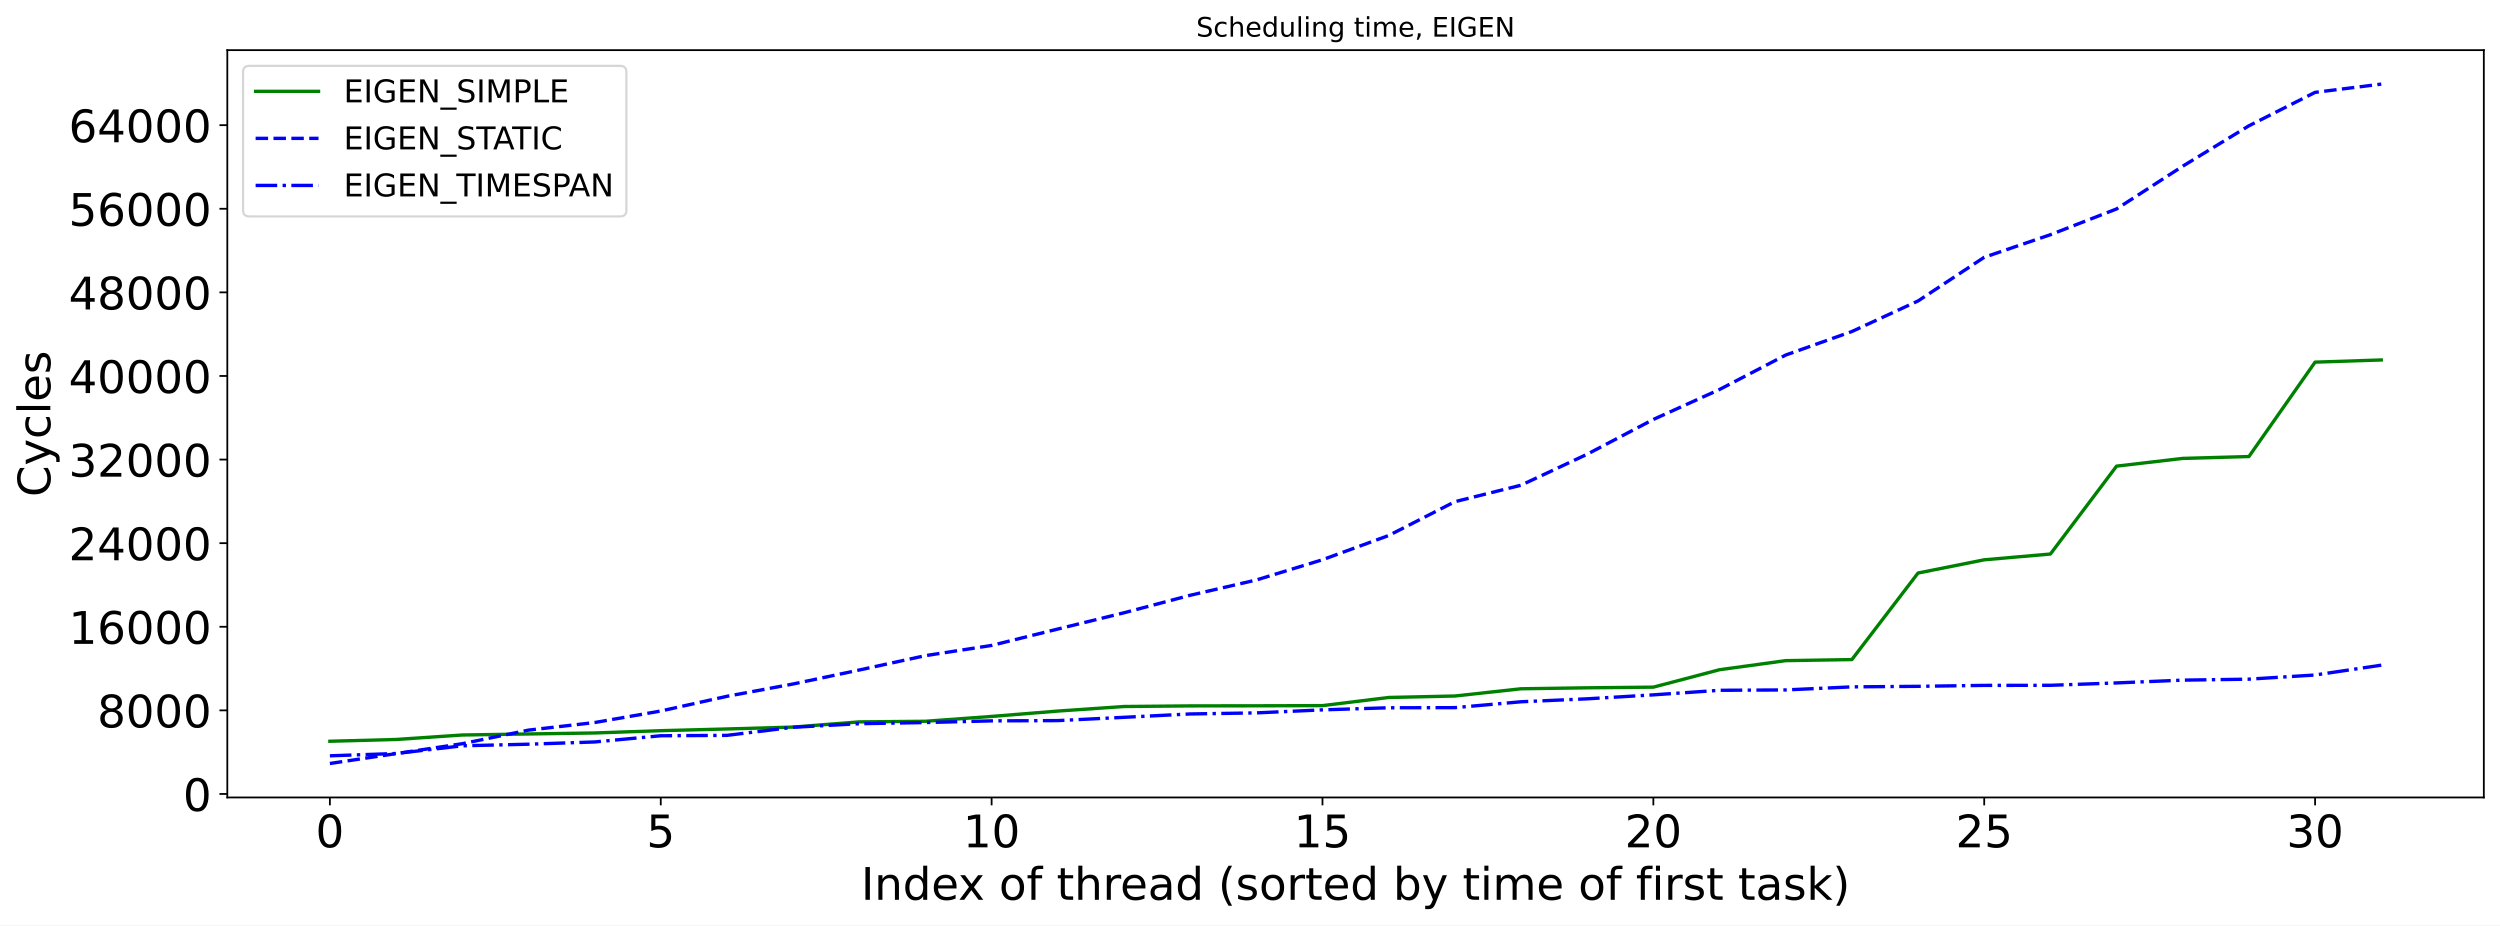
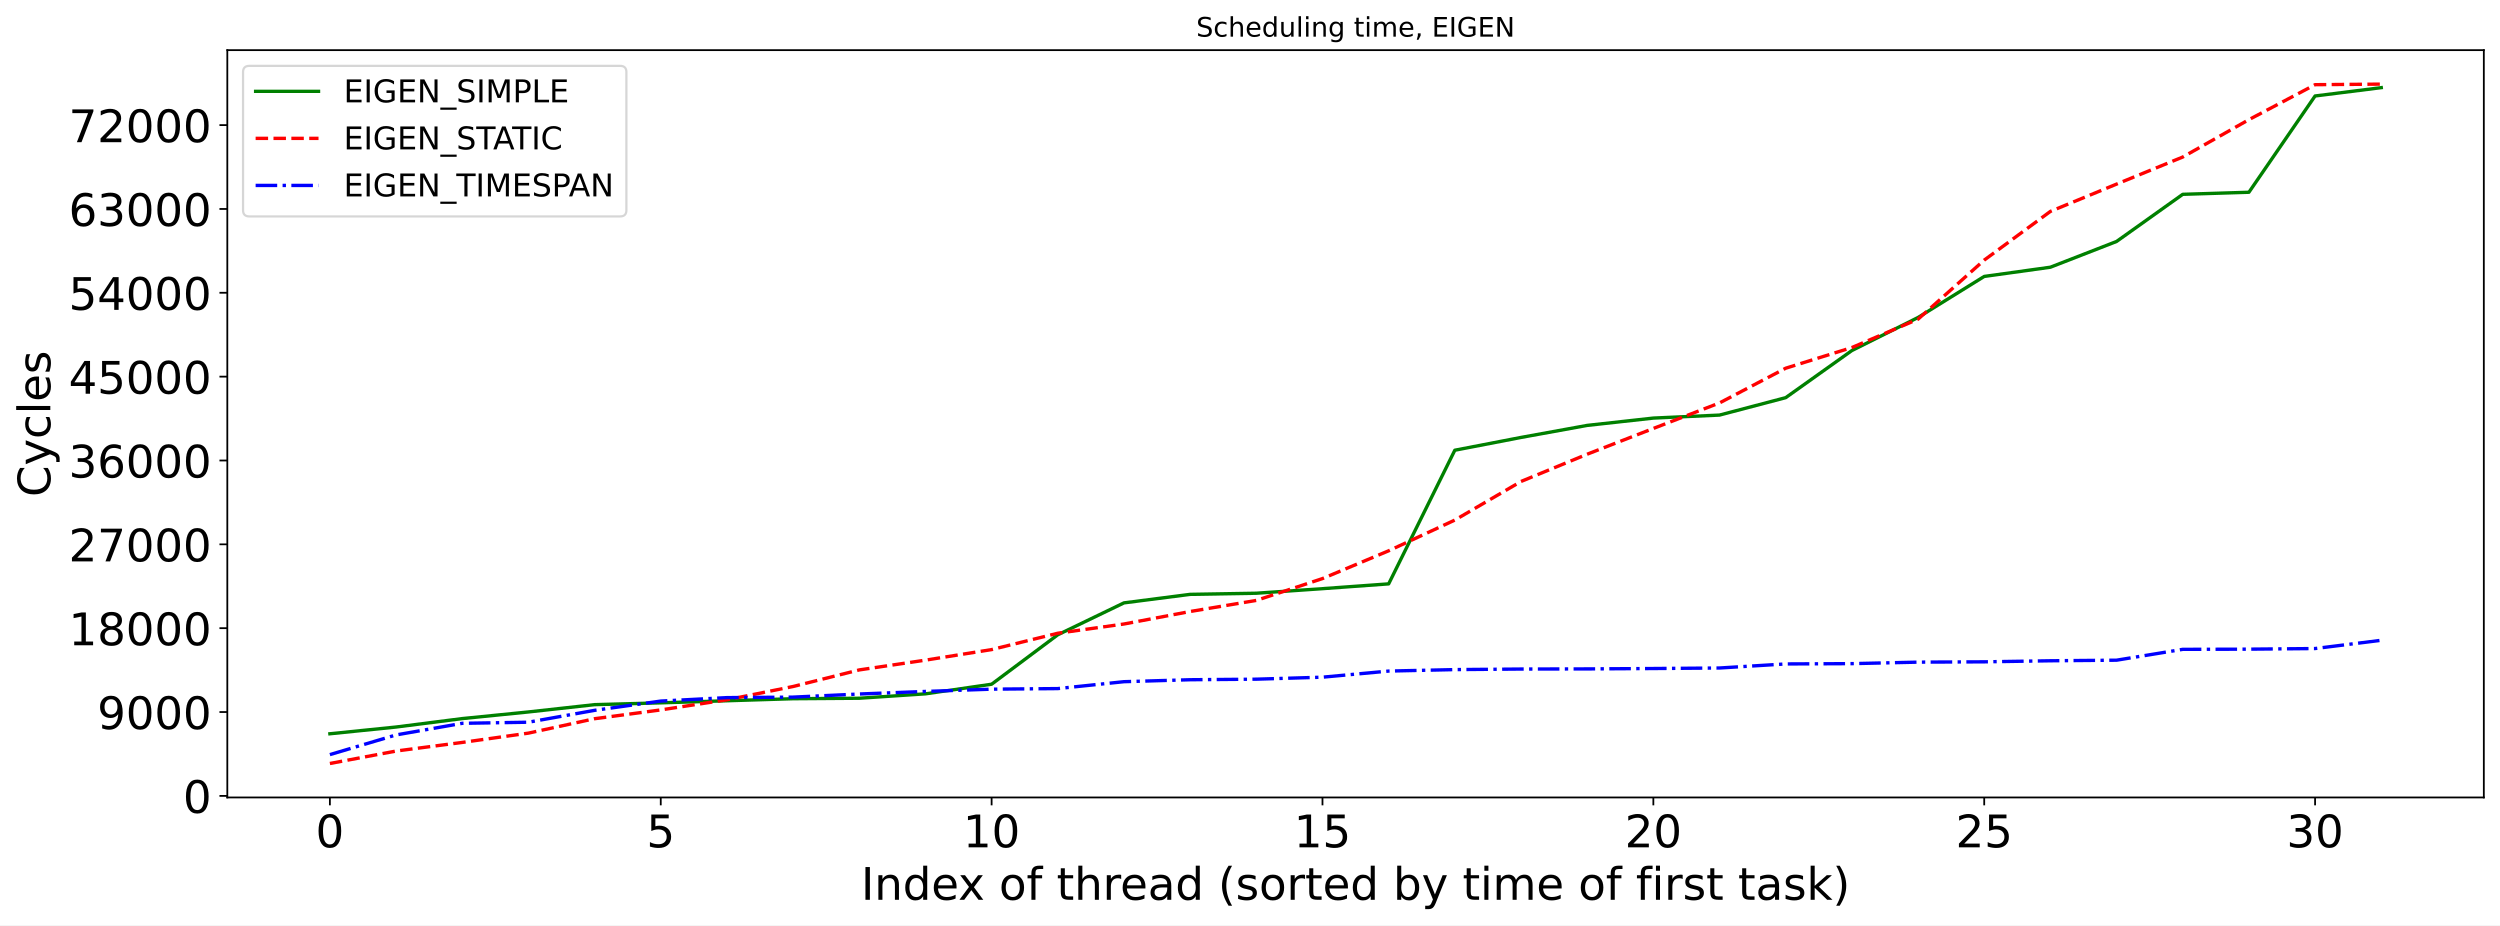
<svg xmlns="http://www.w3.org/2000/svg" xmlns:xlink="http://www.w3.org/1999/xlink" width="1112.781pt" height="411.871pt" viewBox="0 0 1112.781 411.871" version="1.1">
  <defs>
    <style type="text/css">*{stroke-linejoin: round; stroke-linecap: butt}</style>
  </defs>
  <g id="figure_1">
    <g id="patch_1">
      <path d="M 0 411.871  L 1112.781 411.871  L 1112.781 0  L 0 0  z " style="fill: #ffffff" />
    </g>
    <g id="axes_1">
      <g id="patch_2">
        <path d="M 101.181 354.958  L 1105.581 354.958  L 1105.581 22.318  L 101.181 22.318  z " style="fill: #ffffff" />
      </g>
      <g id="matplotlib.axis_1">
        <g id="xtick_1">
          <g id="line2d_1">
            <defs>
-               <path id="mc99766b3ad" d="M 0 0  L 0 3.5  " style="stroke: #000000; stroke-width: 0.8" />
+               <path id="m24f31f50c7" d="M 0 0  L 0 3.5  " style="stroke: #000000; stroke-width: 0.8" />
            </defs>
            <g>
-               <use xlink:href="#mc99766b3ad" x="146.836" y="354.958" style="stroke: #000000; stroke-width: 0.8" />
+               <use xlink:href="#m24f31f50c7" x="146.836" y="354.958" style="stroke: #000000; stroke-width: 0.8" />
            </g>
          </g>
          <g id="text_1">
            <g transform="translate(140.4733 377.155) scale(0.2 -0.2)">
              <defs>
                <path id="DejaVuSans-30" d="M 2034 4250  Q 1547 4250 1301 3770  Q 1056 3291 1056 2328  Q 1056 1369 1301 889  Q 1547 409 2034 409  Q 2525 409 2770 889  Q 3016 1369 3016 2328  Q 3016 3291 2770 3770  Q 2525 4250 2034 4250  z M 2034 4750  Q 2819 4750 3233 4129  Q 3647 3509 3647 2328  Q 3647 1150 3233 529  Q 2819 -91 2034 -91  Q 1250 -91 836 529  Q 422 1150 422 2328  Q 422 3509 836 4129  Q 1250 4750 2034 4750  z " transform="scale(0.015625)" />
              </defs>
              <use xlink:href="#DejaVuSans-30" />
            </g>
          </g>
        </g>
        <g id="xtick_2">
          <g id="line2d_2">
            <g>
-               <use xlink:href="#mc99766b3ad" x="294.109" y="354.958" style="stroke: #000000; stroke-width: 0.8" />
+               <use xlink:href="#m24f31f50c7" x="294.109" y="354.958" style="stroke: #000000; stroke-width: 0.8" />
            </g>
          </g>
          <g id="text_2">
            <g transform="translate(287.746 377.155) scale(0.2 -0.2)">
              <defs>
                <path id="DejaVuSans-35" d="M 691 4666  L 3169 4666  L 3169 4134  L 1269 4134  L 1269 2991  Q 1406 3038 1543 3061  Q 1681 3084 1819 3084  Q 2600 3084 3056 2656  Q 3513 2228 3513 1497  Q 3513 744 3044 326  Q 2575 -91 1722 -91  Q 1428 -91 1123 -41  Q 819 9 494 109  L 494 744  Q 775 591 1075 516  Q 1375 441 1709 441  Q 2250 441 2565 725  Q 2881 1009 2881 1497  Q 2881 1984 2565 2268  Q 2250 2553 1709 2553  Q 1456 2553 1204 2497  Q 953 2441 691 2322  L 691 4666  z " transform="scale(0.015625)" />
              </defs>
              <use xlink:href="#DejaVuSans-35" />
            </g>
          </g>
        </g>
        <g id="xtick_3">
          <g id="line2d_3">
            <g>
-               <use xlink:href="#mc99766b3ad" x="441.381" y="354.958" style="stroke: #000000; stroke-width: 0.8" />
+               <use xlink:href="#m24f31f50c7" x="441.381" y="354.958" style="stroke: #000000; stroke-width: 0.8" />
            </g>
          </g>
          <g id="text_3">
            <g transform="translate(428.6562 377.155) scale(0.2 -0.2)">
              <defs>
                <path id="DejaVuSans-31" d="M 794 531  L 1825 531  L 1825 4091  L 703 3866  L 703 4441  L 1819 4666  L 2450 4666  L 2450 531  L 3481 531  L 3481 0  L 794 0  L 794 531  z " transform="scale(0.015625)" />
              </defs>
              <use xlink:href="#DejaVuSans-31" />
              <use xlink:href="#DejaVuSans-30" x="63.623" />
            </g>
          </g>
        </g>
        <g id="xtick_4">
          <g id="line2d_4">
            <g>
-               <use xlink:href="#mc99766b3ad" x="588.654" y="354.958" style="stroke: #000000; stroke-width: 0.8" />
+               <use xlink:href="#m24f31f50c7" x="588.654" y="354.958" style="stroke: #000000; stroke-width: 0.8" />
            </g>
          </g>
          <g id="text_4">
            <g transform="translate(575.929 377.155) scale(0.2 -0.2)">
              <use xlink:href="#DejaVuSans-31" />
              <use xlink:href="#DejaVuSans-35" x="63.623" />
            </g>
          </g>
        </g>
        <g id="xtick_5">
          <g id="line2d_5">
            <g>
-               <use xlink:href="#mc99766b3ad" x="735.927" y="354.958" style="stroke: #000000; stroke-width: 0.8" />
+               <use xlink:href="#m24f31f50c7" x="735.927" y="354.958" style="stroke: #000000; stroke-width: 0.8" />
            </g>
          </g>
          <g id="text_5">
            <g transform="translate(723.2017 377.155) scale(0.2 -0.2)">
              <defs>
                <path id="DejaVuSans-32" d="M 1228 531  L 3431 531  L 3431 0  L 469 0  L 469 531  Q 828 903 1448 1529  Q 2069 2156 2228 2338  Q 2531 2678 2651 2914  Q 2772 3150 2772 3378  Q 2772 3750 2511 3984  Q 2250 4219 1831 4219  Q 1534 4219 1204 4116  Q 875 4013 500 3803  L 500 4441  Q 881 4594 1212 4672  Q 1544 4750 1819 4750  Q 2544 4750 2975 4387  Q 3406 4025 3406 3419  Q 3406 3131 3298 2873  Q 3191 2616 2906 2266  Q 2828 2175 2409 1742  Q 1991 1309 1228 531  z " transform="scale(0.015625)" />
              </defs>
              <use xlink:href="#DejaVuSans-32" />
              <use xlink:href="#DejaVuSans-30" x="63.623" />
            </g>
          </g>
        </g>
        <g id="xtick_6">
          <g id="line2d_6">
            <g>
-               <use xlink:href="#mc99766b3ad" x="883.199" y="354.958" style="stroke: #000000; stroke-width: 0.8" />
+               <use xlink:href="#m24f31f50c7" x="883.199" y="354.958" style="stroke: #000000; stroke-width: 0.8" />
            </g>
          </g>
          <g id="text_6">
            <g transform="translate(870.4744 377.155) scale(0.2 -0.2)">
              <use xlink:href="#DejaVuSans-32" />
              <use xlink:href="#DejaVuSans-35" x="63.623" />
            </g>
          </g>
        </g>
        <g id="xtick_7">
          <g id="line2d_7">
            <g>
-               <use xlink:href="#mc99766b3ad" x="1030.472" y="354.958" style="stroke: #000000; stroke-width: 0.8" />
+               <use xlink:href="#m24f31f50c7" x="1030.472" y="354.958" style="stroke: #000000; stroke-width: 0.8" />
            </g>
          </g>
          <g id="text_7">
            <g transform="translate(1017.747 377.155) scale(0.2 -0.2)">
              <defs>
                <path id="DejaVuSans-33" d="M 2597 2516  Q 3050 2419 3304 2112  Q 3559 1806 3559 1356  Q 3559 666 3084 287  Q 2609 -91 1734 -91  Q 1441 -91 1130 -33  Q 819 25 488 141  L 488 750  Q 750 597 1062 519  Q 1375 441 1716 441  Q 2309 441 2620 675  Q 2931 909 2931 1356  Q 2931 1769 2642 2001  Q 2353 2234 1838 2234  L 1294 2234  L 1294 2753  L 1863 2753  Q 2328 2753 2575 2939  Q 2822 3125 2822 3475  Q 2822 3834 2567 4026  Q 2313 4219 1838 4219  Q 1578 4219 1281 4162  Q 984 4106 628 3988  L 628 4550  Q 988 4650 1302 4700  Q 1616 4750 1894 4750  Q 2613 4750 3031 4423  Q 3450 4097 3450 3541  Q 3450 3153 3228 2886  Q 3006 2619 2597 2516  z " transform="scale(0.015625)" />
              </defs>
              <use xlink:href="#DejaVuSans-33" />
              <use xlink:href="#DejaVuSans-30" x="63.623" />
            </g>
          </g>
        </g>
        <g id="text_8">
          <g transform="translate(383.2609 400.5113) scale(0.2 -0.2)">
            <defs>
              <path id="DejaVuSans-49" d="M 628 4666  L 1259 4666  L 1259 0  L 628 0  L 628 4666  z " transform="scale(0.015625)" />
              <path id="DejaVuSans-6e" d="M 3513 2113  L 3513 0  L 2938 0  L 2938 2094  Q 2938 2591 2744 2837  Q 2550 3084 2163 3084  Q 1697 3084 1428 2787  Q 1159 2491 1159 1978  L 1159 0  L 581 0  L 581 3500  L 1159 3500  L 1159 2956  Q 1366 3272 1645 3428  Q 1925 3584 2291 3584  Q 2894 3584 3203 3211  Q 3513 2838 3513 2113  z " transform="scale(0.015625)" />
              <path id="DejaVuSans-64" d="M 2906 2969  L 2906 4863  L 3481 4863  L 3481 0  L 2906 0  L 2906 525  Q 2725 213 2448 61  Q 2172 -91 1784 -91  Q 1150 -91 751 415  Q 353 922 353 1747  Q 353 2572 751 3078  Q 1150 3584 1784 3584  Q 2172 3584 2448 3432  Q 2725 3281 2906 2969  z M 947 1747  Q 947 1113 1208 752  Q 1469 391 1925 391  Q 2381 391 2643 752  Q 2906 1113 2906 1747  Q 2906 2381 2643 2742  Q 2381 3103 1925 3103  Q 1469 3103 1208 2742  Q 947 2381 947 1747  z " transform="scale(0.015625)" />
              <path id="DejaVuSans-65" d="M 3597 1894  L 3597 1613  L 953 1613  Q 991 1019 1311 708  Q 1631 397 2203 397  Q 2534 397 2845 478  Q 3156 559 3463 722  L 3463 178  Q 3153 47 2828 -22  Q 2503 -91 2169 -91  Q 1331 -91 842 396  Q 353 884 353 1716  Q 353 2575 817 3079  Q 1281 3584 2069 3584  Q 2775 3584 3186 3129  Q 3597 2675 3597 1894  z M 3022 2063  Q 3016 2534 2758 2815  Q 2500 3097 2075 3097  Q 1594 3097 1305 2825  Q 1016 2553 972 2059  L 3022 2063  z " transform="scale(0.015625)" />
              <path id="DejaVuSans-78" d="M 3513 3500  L 2247 1797  L 3578 0  L 2900 0  L 1881 1375  L 863 0  L 184 0  L 1544 1831  L 300 3500  L 978 3500  L 1906 2253  L 2834 3500  L 3513 3500  z " transform="scale(0.015625)" />
              <path id="DejaVuSans-20" transform="scale(0.015625)" />
              <path id="DejaVuSans-6f" d="M 1959 3097  Q 1497 3097 1228 2736  Q 959 2375 959 1747  Q 959 1119 1226 758  Q 1494 397 1959 397  Q 2419 397 2687 759  Q 2956 1122 2956 1747  Q 2956 2369 2687 2733  Q 2419 3097 1959 3097  z M 1959 3584  Q 2709 3584 3137 3096  Q 3566 2609 3566 1747  Q 3566 888 3137 398  Q 2709 -91 1959 -91  Q 1206 -91 779 398  Q 353 888 353 1747  Q 353 2609 779 3096  Q 1206 3584 1959 3584  z " transform="scale(0.015625)" />
              <path id="DejaVuSans-66" d="M 2375 4863  L 2375 4384  L 1825 4384  Q 1516 4384 1395 4259  Q 1275 4134 1275 3809  L 1275 3500  L 2222 3500  L 2222 3053  L 1275 3053  L 1275 0  L 697 0  L 697 3053  L 147 3053  L 147 3500  L 697 3500  L 697 3744  Q 697 4328 969 4595  Q 1241 4863 1831 4863  L 2375 4863  z " transform="scale(0.015625)" />
              <path id="DejaVuSans-74" d="M 1172 4494  L 1172 3500  L 2356 3500  L 2356 3053  L 1172 3053  L 1172 1153  Q 1172 725 1289 603  Q 1406 481 1766 481  L 2356 481  L 2356 0  L 1766 0  Q 1100 0 847 248  Q 594 497 594 1153  L 594 3053  L 172 3053  L 172 3500  L 594 3500  L 594 4494  L 1172 4494  z " transform="scale(0.015625)" />
              <path id="DejaVuSans-68" d="M 3513 2113  L 3513 0  L 2938 0  L 2938 2094  Q 2938 2591 2744 2837  Q 2550 3084 2163 3084  Q 1697 3084 1428 2787  Q 1159 2491 1159 1978  L 1159 0  L 581 0  L 581 4863  L 1159 4863  L 1159 2956  Q 1366 3272 1645 3428  Q 1925 3584 2291 3584  Q 2894 3584 3203 3211  Q 3513 2838 3513 2113  z " transform="scale(0.015625)" />
              <path id="DejaVuSans-72" d="M 2631 2963  Q 2534 3019 2420 3045  Q 2306 3072 2169 3072  Q 1681 3072 1420 2755  Q 1159 2438 1159 1844  L 1159 0  L 581 0  L 581 3500  L 1159 3500  L 1159 2956  Q 1341 3275 1631 3429  Q 1922 3584 2338 3584  Q 2397 3584 2469 3576  Q 2541 3569 2628 3553  L 2631 2963  z " transform="scale(0.015625)" />
              <path id="DejaVuSans-61" d="M 2194 1759  Q 1497 1759 1228 1600  Q 959 1441 959 1056  Q 959 750 1161 570  Q 1363 391 1709 391  Q 2188 391 2477 730  Q 2766 1069 2766 1631  L 2766 1759  L 2194 1759  z M 3341 1997  L 3341 0  L 2766 0  L 2766 531  Q 2569 213 2275 61  Q 1981 -91 1556 -91  Q 1019 -91 701 211  Q 384 513 384 1019  Q 384 1609 779 1909  Q 1175 2209 1959 2209  L 2766 2209  L 2766 2266  Q 2766 2663 2505 2880  Q 2244 3097 1772 3097  Q 1472 3097 1187 3025  Q 903 2953 641 2809  L 641 3341  Q 956 3463 1253 3523  Q 1550 3584 1831 3584  Q 2591 3584 2966 3190  Q 3341 2797 3341 1997  z " transform="scale(0.015625)" />
              <path id="DejaVuSans-28" d="M 1984 4856  Q 1566 4138 1362 3434  Q 1159 2731 1159 2009  Q 1159 1288 1364 580  Q 1569 -128 1984 -844  L 1484 -844  Q 1016 -109 783 600  Q 550 1309 550 2009  Q 550 2706 781 3412  Q 1013 4119 1484 4856  L 1984 4856  z " transform="scale(0.015625)" />
              <path id="DejaVuSans-73" d="M 2834 3397  L 2834 2853  Q 2591 2978 2328 3040  Q 2066 3103 1784 3103  Q 1356 3103 1142 2972  Q 928 2841 928 2578  Q 928 2378 1081 2264  Q 1234 2150 1697 2047  L 1894 2003  Q 2506 1872 2764 1633  Q 3022 1394 3022 966  Q 3022 478 2636 193  Q 2250 -91 1575 -91  Q 1294 -91 989 -36  Q 684 19 347 128  L 347 722  Q 666 556 975 473  Q 1284 391 1588 391  Q 1994 391 2212 530  Q 2431 669 2431 922  Q 2431 1156 2273 1281  Q 2116 1406 1581 1522  L 1381 1569  Q 847 1681 609 1914  Q 372 2147 372 2553  Q 372 3047 722 3315  Q 1072 3584 1716 3584  Q 2034 3584 2315 3537  Q 2597 3491 2834 3397  z " transform="scale(0.015625)" />
              <path id="DejaVuSans-62" d="M 3116 1747  Q 3116 2381 2855 2742  Q 2594 3103 2138 3103  Q 1681 3103 1420 2742  Q 1159 2381 1159 1747  Q 1159 1113 1420 752  Q 1681 391 2138 391  Q 2594 391 2855 752  Q 3116 1113 3116 1747  z M 1159 2969  Q 1341 3281 1617 3432  Q 1894 3584 2278 3584  Q 2916 3584 3314 3078  Q 3713 2572 3713 1747  Q 3713 922 3314 415  Q 2916 -91 2278 -91  Q 1894 -91 1617 61  Q 1341 213 1159 525  L 1159 0  L 581 0  L 581 4863  L 1159 4863  L 1159 2969  z " transform="scale(0.015625)" />
              <path id="DejaVuSans-79" d="M 2059 -325  Q 1816 -950 1584 -1140  Q 1353 -1331 966 -1331  L 506 -1331  L 506 -850  L 844 -850  Q 1081 -850 1212 -737  Q 1344 -625 1503 -206  L 1606 56  L 191 3500  L 800 3500  L 1894 763  L 2988 3500  L 3597 3500  L 2059 -325  z " transform="scale(0.015625)" />
              <path id="DejaVuSans-69" d="M 603 3500  L 1178 3500  L 1178 0  L 603 0  L 603 3500  z M 603 4863  L 1178 4863  L 1178 4134  L 603 4134  L 603 4863  z " transform="scale(0.015625)" />
              <path id="DejaVuSans-6d" d="M 3328 2828  Q 3544 3216 3844 3400  Q 4144 3584 4550 3584  Q 5097 3584 5394 3201  Q 5691 2819 5691 2113  L 5691 0  L 5113 0  L 5113 2094  Q 5113 2597 4934 2840  Q 4756 3084 4391 3084  Q 3944 3084 3684 2787  Q 3425 2491 3425 1978  L 3425 0  L 2847 0  L 2847 2094  Q 2847 2600 2669 2842  Q 2491 3084 2119 3084  Q 1678 3084 1418 2786  Q 1159 2488 1159 1978  L 1159 0  L 581 0  L 581 3500  L 1159 3500  L 1159 2956  Q 1356 3278 1631 3431  Q 1906 3584 2284 3584  Q 2666 3584 2933 3390  Q 3200 3197 3328 2828  z " transform="scale(0.015625)" />
              <path id="DejaVuSans-6b" d="M 581 4863  L 1159 4863  L 1159 1991  L 2875 3500  L 3609 3500  L 1753 1863  L 3688 0  L 2938 0  L 1159 1709  L 1159 0  L 581 0  L 581 4863  z " transform="scale(0.015625)" />
              <path id="DejaVuSans-29" d="M 513 4856  L 1013 4856  Q 1481 4119 1714 3412  Q 1947 2706 1947 2009  Q 1947 1309 1714 600  Q 1481 -109 1013 -844  L 513 -844  Q 928 -128 1133 580  Q 1338 1288 1338 2009  Q 1338 2731 1133 3434  Q 928 4138 513 4856  z " transform="scale(0.015625)" />
            </defs>
            <use xlink:href="#DejaVuSans-49" />
            <use xlink:href="#DejaVuSans-6e" x="29.492" />
            <use xlink:href="#DejaVuSans-64" x="92.871" />
            <use xlink:href="#DejaVuSans-65" x="156.348" />
            <use xlink:href="#DejaVuSans-78" x="216.121" />
            <use xlink:href="#DejaVuSans-20" x="275.301" />
            <use xlink:href="#DejaVuSans-6f" x="307.088" />
            <use xlink:href="#DejaVuSans-66" x="368.27" />
            <use xlink:href="#DejaVuSans-20" x="403.475" />
            <use xlink:href="#DejaVuSans-74" x="435.262" />
            <use xlink:href="#DejaVuSans-68" x="474.471" />
            <use xlink:href="#DejaVuSans-72" x="537.85" />
            <use xlink:href="#DejaVuSans-65" x="576.713" />
            <use xlink:href="#DejaVuSans-61" x="638.236" />
            <use xlink:href="#DejaVuSans-64" x="699.516" />
            <use xlink:href="#DejaVuSans-20" x="762.992" />
            <use xlink:href="#DejaVuSans-28" x="794.779" />
            <use xlink:href="#DejaVuSans-73" x="833.793" />
            <use xlink:href="#DejaVuSans-6f" x="885.893" />
            <use xlink:href="#DejaVuSans-72" x="947.074" />
            <use xlink:href="#DejaVuSans-74" x="988.188" />
            <use xlink:href="#DejaVuSans-65" x="1027.396" />
            <use xlink:href="#DejaVuSans-64" x="1088.92" />
            <use xlink:href="#DejaVuSans-20" x="1152.396" />
            <use xlink:href="#DejaVuSans-62" x="1184.184" />
            <use xlink:href="#DejaVuSans-79" x="1247.66" />
            <use xlink:href="#DejaVuSans-20" x="1306.84" />
            <use xlink:href="#DejaVuSans-74" x="1338.627" />
            <use xlink:href="#DejaVuSans-69" x="1377.836" />
            <use xlink:href="#DejaVuSans-6d" x="1405.619" />
            <use xlink:href="#DejaVuSans-65" x="1503.031" />
            <use xlink:href="#DejaVuSans-20" x="1564.555" />
            <use xlink:href="#DejaVuSans-6f" x="1596.342" />
            <use xlink:href="#DejaVuSans-66" x="1657.523" />
            <use xlink:href="#DejaVuSans-20" x="1692.729" />
            <use xlink:href="#DejaVuSans-66" x="1724.516" />
            <use xlink:href="#DejaVuSans-69" x="1759.721" />
            <use xlink:href="#DejaVuSans-72" x="1787.504" />
            <use xlink:href="#DejaVuSans-73" x="1828.617" />
            <use xlink:href="#DejaVuSans-74" x="1880.717" />
            <use xlink:href="#DejaVuSans-20" x="1919.926" />
            <use xlink:href="#DejaVuSans-74" x="1951.713" />
            <use xlink:href="#DejaVuSans-61" x="1990.922" />
            <use xlink:href="#DejaVuSans-73" x="2052.201" />
            <use xlink:href="#DejaVuSans-6b" x="2104.301" />
            <use xlink:href="#DejaVuSans-29" x="2162.211" />
          </g>
        </g>
      </g>
      <g id="matplotlib.axis_2">
        <g id="ytick_1">
          <g id="line2d_8">
            <defs>
-               <path id="m997db4184d" d="M 0 0  L -3.5 0  " style="stroke: #000000; stroke-width: 0.8" />
+               <path id="mb4db6f79da" d="M 0 0  L -3.5 0  " style="stroke: #000000; stroke-width: 0.8" />
            </defs>
            <g>
-               <use xlink:href="#m997db4184d" x="101.181" y="353.401" style="stroke: #000000; stroke-width: 0.8" />
+               <use xlink:href="#mb4db6f79da" x="101.181" y="354.252" style="stroke: #000000; stroke-width: 0.8" />
            </g>
          </g>
          <g id="text_9">
-             <g transform="translate(81.45625 360.9998) scale(0.2 -0.2)">
+             <g transform="translate(81.45625 361.8508) scale(0.2 -0.2)">
              <use xlink:href="#DejaVuSans-30" />
            </g>
          </g>
        </g>
        <g id="ytick_2">
          <g id="line2d_9">
            <g>
-               <use xlink:href="#m997db4184d" x="101.181" y="316.191" style="stroke: #000000; stroke-width: 0.8" />
+               <use xlink:href="#mb4db6f79da" x="101.181" y="316.931" style="stroke: #000000; stroke-width: 0.8" />
            </g>
          </g>
          <g id="text_10">
-             <g transform="translate(43.28125 323.7893) scale(0.2 -0.2)">
-               <defs>
-                 <path id="DejaVuSans-38" d="M 2034 2216  Q 1584 2216 1326 1975  Q 1069 1734 1069 1313  Q 1069 891 1326 650  Q 1584 409 2034 409  Q 2484 409 2743 651  Q 3003 894 3003 1313  Q 3003 1734 2745 1975  Q 2488 2216 2034 2216  z M 1403 2484  Q 997 2584 770 2862  Q 544 3141 544 3541  Q 544 4100 942 4425  Q 1341 4750 2034 4750  Q 2731 4750 3128 4425  Q 3525 4100 3525 3541  Q 3525 3141 3298 2862  Q 3072 2584 2669 2484  Q 3125 2378 3379 2068  Q 3634 1759 3634 1313  Q 3634 634 3220 271  Q 2806 -91 2034 -91  Q 1263 -91 848 271  Q 434 634 434 1313  Q 434 1759 690 2068  Q 947 2378 1403 2484  z M 1172 3481  Q 1172 3119 1398 2916  Q 1625 2713 2034 2713  Q 2441 2713 2670 2916  Q 2900 3119 2900 3481  Q 2900 3844 2670 4047  Q 2441 4250 2034 4250  Q 1625 4250 1398 4047  Q 1172 3844 1172 3481  z " transform="scale(0.015625)" />
-               </defs>
-               <use xlink:href="#DejaVuSans-38" />
+             <g transform="translate(43.28125 324.5297) scale(0.2 -0.2)">
+               <defs>
+                 <path id="DejaVuSans-39" d="M 703 97  L 703 672  Q 941 559 1184 500  Q 1428 441 1663 441  Q 2288 441 2617 861  Q 2947 1281 2994 2138  Q 2813 1869 2534 1725  Q 2256 1581 1919 1581  Q 1219 1581 811 2004  Q 403 2428 403 3163  Q 403 3881 828 4315  Q 1253 4750 1959 4750  Q 2769 4750 3195 4129  Q 3622 3509 3622 2328  Q 3622 1225 3098 567  Q 2575 -91 1691 -91  Q 1453 -91 1209 -44  Q 966 3 703 97  z M 1959 2075  Q 2384 2075 2632 2365  Q 2881 2656 2881 3163  Q 2881 3666 2632 3958  Q 2384 4250 1959 4250  Q 1534 4250 1286 3958  Q 1038 3666 1038 3163  Q 1038 2656 1286 2365  Q 1534 2075 1959 2075  z " transform="scale(0.015625)" />
+               </defs>
+               <use xlink:href="#DejaVuSans-39" />
              <use xlink:href="#DejaVuSans-30" x="63.623" />
              <use xlink:href="#DejaVuSans-30" x="127.246" />
              <use xlink:href="#DejaVuSans-30" x="190.869" />
            </g>
          </g>
        </g>
        <g id="ytick_3">
          <g id="line2d_10">
            <g>
-               <use xlink:href="#m997db4184d" x="101.181" y="278.98" style="stroke: #000000; stroke-width: 0.8" />
+               <use xlink:href="#mb4db6f79da" x="101.181" y="279.61" style="stroke: #000000; stroke-width: 0.8" />
            </g>
          </g>
          <g id="text_11">
-             <g transform="translate(30.55625 286.5789) scale(0.2 -0.2)">
-               <defs>
-                 <path id="DejaVuSans-36" d="M 2113 2584  Q 1688 2584 1439 2293  Q 1191 2003 1191 1497  Q 1191 994 1439 701  Q 1688 409 2113 409  Q 2538 409 2786 701  Q 3034 994 3034 1497  Q 3034 2003 2786 2293  Q 2538 2584 2113 2584  z M 3366 4563  L 3366 3988  Q 3128 4100 2886 4159  Q 2644 4219 2406 4219  Q 1781 4219 1451 3797  Q 1122 3375 1075 2522  Q 1259 2794 1537 2939  Q 1816 3084 2150 3084  Q 2853 3084 3261 2657  Q 3669 2231 3669 1497  Q 3669 778 3244 343  Q 2819 -91 2113 -91  Q 1303 -91 875 529  Q 447 1150 447 2328  Q 447 3434 972 4092  Q 1497 4750 2381 4750  Q 2619 4750 2861 4703  Q 3103 4656 3366 4563  z " transform="scale(0.015625)" />
+             <g transform="translate(30.55625 287.2087) scale(0.2 -0.2)">
+               <defs>
+                 <path id="DejaVuSans-38" d="M 2034 2216  Q 1584 2216 1326 1975  Q 1069 1734 1069 1313  Q 1069 891 1326 650  Q 1584 409 2034 409  Q 2484 409 2743 651  Q 3003 894 3003 1313  Q 3003 1734 2745 1975  Q 2488 2216 2034 2216  z M 1403 2484  Q 997 2584 770 2862  Q 544 3141 544 3541  Q 544 4100 942 4425  Q 1341 4750 2034 4750  Q 2731 4750 3128 4425  Q 3525 4100 3525 3541  Q 3525 3141 3298 2862  Q 3072 2584 2669 2484  Q 3125 2378 3379 2068  Q 3634 1759 3634 1313  Q 3634 634 3220 271  Q 2806 -91 2034 -91  Q 1263 -91 848 271  Q 434 634 434 1313  Q 434 1759 690 2068  Q 947 2378 1403 2484  z M 1172 3481  Q 1172 3119 1398 2916  Q 1625 2713 2034 2713  Q 2441 2713 2670 2916  Q 2900 3119 2900 3481  Q 2900 3844 2670 4047  Q 2441 4250 2034 4250  Q 1625 4250 1398 4047  Q 1172 3844 1172 3481  z " transform="scale(0.015625)" />
              </defs>
              <use xlink:href="#DejaVuSans-31" />
-               <use xlink:href="#DejaVuSans-36" x="63.623" />
+               <use xlink:href="#DejaVuSans-38" x="63.623" />
              <use xlink:href="#DejaVuSans-30" x="127.246" />
              <use xlink:href="#DejaVuSans-30" x="190.869" />
              <use xlink:href="#DejaVuSans-30" x="254.492" />
            </g>
          </g>
        </g>
        <g id="ytick_4">
          <g id="line2d_11">
            <g>
-               <use xlink:href="#m997db4184d" x="101.181" y="241.77" style="stroke: #000000; stroke-width: 0.8" />
+               <use xlink:href="#mb4db6f79da" x="101.181" y="242.289" style="stroke: #000000; stroke-width: 0.8" />
            </g>
          </g>
          <g id="text_12">
-             <g transform="translate(30.55625 249.3684) scale(0.2 -0.2)">
-               <defs>
-                 <path id="DejaVuSans-34" d="M 2419 4116  L 825 1625  L 2419 1625  L 2419 4116  z M 2253 4666  L 3047 4666  L 3047 1625  L 3713 1625  L 3713 1100  L 3047 1100  L 3047 0  L 2419 0  L 2419 1100  L 313 1100  L 313 1709  L 2253 4666  z " transform="scale(0.015625)" />
+             <g transform="translate(30.55625 249.8876) scale(0.2 -0.2)">
+               <defs>
+                 <path id="DejaVuSans-37" d="M 525 4666  L 3525 4666  L 3525 4397  L 1831 0  L 1172 0  L 2766 4134  L 525 4134  L 525 4666  z " transform="scale(0.015625)" />
              </defs>
              <use xlink:href="#DejaVuSans-32" />
-               <use xlink:href="#DejaVuSans-34" x="63.623" />
+               <use xlink:href="#DejaVuSans-37" x="63.623" />
              <use xlink:href="#DejaVuSans-30" x="127.246" />
              <use xlink:href="#DejaVuSans-30" x="190.869" />
              <use xlink:href="#DejaVuSans-30" x="254.492" />
            </g>
          </g>
        </g>
        <g id="ytick_5">
          <g id="line2d_12">
            <g>
-               <use xlink:href="#m997db4184d" x="101.181" y="204.56" style="stroke: #000000; stroke-width: 0.8" />
+               <use xlink:href="#mb4db6f79da" x="101.181" y="204.968" style="stroke: #000000; stroke-width: 0.8" />
            </g>
          </g>
          <g id="text_13">
-             <g transform="translate(30.55625 212.158) scale(0.2 -0.2)">
+             <g transform="translate(30.55625 212.5666) scale(0.2 -0.2)">
+               <defs>
+                 <path id="DejaVuSans-36" d="M 2113 2584  Q 1688 2584 1439 2293  Q 1191 2003 1191 1497  Q 1191 994 1439 701  Q 1688 409 2113 409  Q 2538 409 2786 701  Q 3034 994 3034 1497  Q 3034 2003 2786 2293  Q 2538 2584 2113 2584  z M 3366 4563  L 3366 3988  Q 3128 4100 2886 4159  Q 2644 4219 2406 4219  Q 1781 4219 1451 3797  Q 1122 3375 1075 2522  Q 1259 2794 1537 2939  Q 1816 3084 2150 3084  Q 2853 3084 3261 2657  Q 3669 2231 3669 1497  Q 3669 778 3244 343  Q 2819 -91 2113 -91  Q 1303 -91 875 529  Q 447 1150 447 2328  Q 447 3434 972 4092  Q 1497 4750 2381 4750  Q 2619 4750 2861 4703  Q 3103 4656 3366 4563  z " transform="scale(0.015625)" />
+               </defs>
              <use xlink:href="#DejaVuSans-33" />
-               <use xlink:href="#DejaVuSans-32" x="63.623" />
+               <use xlink:href="#DejaVuSans-36" x="63.623" />
              <use xlink:href="#DejaVuSans-30" x="127.246" />
              <use xlink:href="#DejaVuSans-30" x="190.869" />
              <use xlink:href="#DejaVuSans-30" x="254.492" />
            </g>
          </g>
        </g>
        <g id="ytick_6">
          <g id="line2d_13">
            <g>
-               <use xlink:href="#m997db4184d" x="101.181" y="167.349" style="stroke: #000000; stroke-width: 0.8" />
+               <use xlink:href="#mb4db6f79da" x="101.181" y="167.647" style="stroke: #000000; stroke-width: 0.8" />
            </g>
          </g>
          <g id="text_14">
-             <g transform="translate(30.55625 174.9475) scale(0.2 -0.2)">
+             <g transform="translate(30.55625 175.2455) scale(0.2 -0.2)">
+               <defs>
+                 <path id="DejaVuSans-34" d="M 2419 4116  L 825 1625  L 2419 1625  L 2419 4116  z M 2253 4666  L 3047 4666  L 3047 1625  L 3713 1625  L 3713 1100  L 3047 1100  L 3047 0  L 2419 0  L 2419 1100  L 313 1100  L 313 1709  L 2253 4666  z " transform="scale(0.015625)" />
+               </defs>
              <use xlink:href="#DejaVuSans-34" />
-               <use xlink:href="#DejaVuSans-30" x="63.623" />
+               <use xlink:href="#DejaVuSans-35" x="63.623" />
              <use xlink:href="#DejaVuSans-30" x="127.246" />
              <use xlink:href="#DejaVuSans-30" x="190.869" />
              <use xlink:href="#DejaVuSans-30" x="254.492" />
            </g>
          </g>
        </g>
        <g id="ytick_7">
          <g id="line2d_14">
            <g>
-               <use xlink:href="#m997db4184d" x="101.181" y="130.139" style="stroke: #000000; stroke-width: 0.8" />
+               <use xlink:href="#mb4db6f79da" x="101.181" y="130.326" style="stroke: #000000; stroke-width: 0.8" />
            </g>
          </g>
          <g id="text_15">
-             <g transform="translate(30.55625 137.7371) scale(0.2 -0.2)">
-               <use xlink:href="#DejaVuSans-34" />
-               <use xlink:href="#DejaVuSans-38" x="63.623" />
+             <g transform="translate(30.55625 137.9245) scale(0.2 -0.2)">
+               <use xlink:href="#DejaVuSans-35" />
+               <use xlink:href="#DejaVuSans-34" x="63.623" />
              <use xlink:href="#DejaVuSans-30" x="127.246" />
              <use xlink:href="#DejaVuSans-30" x="190.869" />
              <use xlink:href="#DejaVuSans-30" x="254.492" />
            </g>
          </g>
        </g>
        <g id="ytick_8">
          <g id="line2d_15">
            <g>
-               <use xlink:href="#m997db4184d" x="101.181" y="92.928" style="stroke: #000000; stroke-width: 0.8" />
+               <use xlink:href="#mb4db6f79da" x="101.181" y="93.005" style="stroke: #000000; stroke-width: 0.8" />
            </g>
          </g>
          <g id="text_16">
-             <g transform="translate(30.55625 100.5266) scale(0.2 -0.2)">
-               <use xlink:href="#DejaVuSans-35" />
-               <use xlink:href="#DejaVuSans-36" x="63.623" />
+             <g transform="translate(30.55625 100.6035) scale(0.2 -0.2)">
+               <use xlink:href="#DejaVuSans-36" />
+               <use xlink:href="#DejaVuSans-33" x="63.623" />
              <use xlink:href="#DejaVuSans-30" x="127.246" />
              <use xlink:href="#DejaVuSans-30" x="190.869" />
              <use xlink:href="#DejaVuSans-30" x="254.492" />
            </g>
          </g>
        </g>
        <g id="ytick_9">
          <g id="line2d_16">
            <g>
-               <use xlink:href="#m997db4184d" x="101.181" y="55.718" style="stroke: #000000; stroke-width: 0.8" />
+               <use xlink:href="#mb4db6f79da" x="101.181" y="55.684" style="stroke: #000000; stroke-width: 0.8" />
            </g>
          </g>
          <g id="text_17">
-             <g transform="translate(30.55625 63.3162) scale(0.2 -0.2)">
-               <use xlink:href="#DejaVuSans-36" />
-               <use xlink:href="#DejaVuSans-34" x="63.623" />
+             <g transform="translate(30.55625 63.28241) scale(0.2 -0.2)">
+               <use xlink:href="#DejaVuSans-37" />
+               <use xlink:href="#DejaVuSans-32" x="63.623" />
              <use xlink:href="#DejaVuSans-30" x="127.246" />
              <use xlink:href="#DejaVuSans-30" x="190.869" />
              <use xlink:href="#DejaVuSans-30" x="254.492" />
            </g>
          </g>
        </g>
        <g id="text_18">
          <g transform="translate(22.39688 221.1788) rotate(-90) scale(0.2 -0.2)">
            <defs>
              <path id="DejaVuSans-43" d="M 4122 4306  L 4122 3641  Q 3803 3938 3442 4084  Q 3081 4231 2675 4231  Q 1875 4231 1450 3742  Q 1025 3253 1025 2328  Q 1025 1406 1450 917  Q 1875 428 2675 428  Q 3081 428 3442 575  Q 3803 722 4122 1019  L 4122 359  Q 3791 134 3420 21  Q 3050 -91 2638 -91  Q 1578 -91 968 557  Q 359 1206 359 2328  Q 359 3453 968 4101  Q 1578 4750 2638 4750  Q 3056 4750 3426 4639  Q 3797 4528 4122 4306  z " transform="scale(0.015625)" />
              <path id="DejaVuSans-63" d="M 3122 3366  L 3122 2828  Q 2878 2963 2633 3030  Q 2388 3097 2138 3097  Q 1578 3097 1268 2742  Q 959 2388 959 1747  Q 959 1106 1268 751  Q 1578 397 2138 397  Q 2388 397 2633 464  Q 2878 531 3122 666  L 3122 134  Q 2881 22 2623 -34  Q 2366 -91 2075 -91  Q 1284 -91 818 406  Q 353 903 353 1747  Q 353 2603 823 3093  Q 1294 3584 2113 3584  Q 2378 3584 2631 3529  Q 2884 3475 3122 3366  z " transform="scale(0.015625)" />
              <path id="DejaVuSans-6c" d="M 603 4863  L 1178 4863  L 1178 0  L 603 0  L 603 4863  z " transform="scale(0.015625)" />
            </defs>
            <use xlink:href="#DejaVuSans-43" />
            <use xlink:href="#DejaVuSans-79" x="69.824" />
            <use xlink:href="#DejaVuSans-63" x="129.004" />
            <use xlink:href="#DejaVuSans-6c" x="183.984" />
            <use xlink:href="#DejaVuSans-65" x="211.768" />
            <use xlink:href="#DejaVuSans-73" x="273.291" />
          </g>
        </g>
      </g>
      <g id="line2d_17">
-         <path d="M 146.836 329.94  L 176.29 329.149  L 205.745 327.159  L 235.199 326.694  L 264.654 326.256  L 294.109 325.233  L 323.563 324.47  L 353.018 323.624  L 382.472 321.317  L 411.927 321.047  L 441.381 318.889  L 470.836 316.507  L 500.29 314.479  L 529.745 314.2  L 559.199 314.163  L 588.654 314.079  L 618.109 310.451  L 647.563 309.8  L 677.018 306.581  L 706.472 306.153  L 735.927 305.856  L 765.381 298.097  L 794.836 294.06  L 824.29 293.586  L 853.745 255.054  L 883.199 249.175  L 912.654 246.607  L 942.109 207.481  L 971.563 204.039  L 1001.018 203.211  L 1030.472 161.191  L 1059.927 160.223  " clip-path="url(#p75ee90cfa1)" style="fill: none; stroke: #008000; stroke-width: 1.5; stroke-linecap: square" />
+         <path d="M 146.836 326.61  L 176.29 323.608  L 205.745 319.851  L 235.199 316.898  L 264.654 313.647  L 294.109 312.843  L 323.563 311.914  L 353.018 311.01  L 382.472 310.794  L 411.927 308.837  L 441.381 304.549  L 470.836 282.546  L 500.29 268.348  L 529.745 264.557  L 559.199 264.052  L 588.654 262.02  L 618.109 259.888  L 647.563 200.398  L 677.018 194.709  L 706.472 189.351  L 735.927 186.092  L 765.381 184.757  L 794.836 177.002  L 824.29 156.036  L 853.745 141.315  L 883.199 123.044  L 912.654 118.939  L 942.109 107.477  L 971.563 86.495  L 1001.018 85.574  L 1030.472 42.721  L 1059.927 39.006  " clip-path="url(#p2637a4bd4f)" style="fill: none; stroke: #008000; stroke-width: 1.5; stroke-linecap: square" />
      </g>
      <g id="line2d_18">
-         <path d="M 146.836 339.838  L 176.29 335.447  L 205.745 331.038  L 235.199 324.991  L 264.654 321.614  L 294.109 316.479  L 323.563 309.93  L 353.018 304.451  L 382.472 298.228  L 411.927 291.827  L 441.381 287.288  L 470.836 279.994  L 500.29 272.766  L 529.745 264.971  L 559.199 258.161  L 588.654 249.147  L 618.109 238.365  L 647.563 223.314  L 677.018 215.974  L 706.472 202.169  L 735.927 186.699  L 765.381 173.368  L 794.836 158.028  L 824.29 147.562  L 853.745 133.962  L 883.199 114.52  L 912.654 104.473  L 942.109 93.003  L 971.563 73.969  L 1001.018 55.988  L 1030.472 41.113  L 1059.927 37.438  " clip-path="url(#p75ee90cfa1)" style="fill: none; stroke-dasharray: 5.55,2.4; stroke-dashoffset: 0; stroke: #0000ff; stroke-width: 1.5" />
+         <path d="M 146.836 339.838  L 176.29 334.298  L 205.745 330.466  L 235.199 326.328  L 264.654 319.909  L 294.109 315.994  L 323.563 311.491  L 353.018 305.569  L 382.472 298.188  L 411.927 293.842  L 441.381 289.14  L 470.836 281.858  L 500.29 277.752  L 529.745 272.188  L 559.199 267.253  L 588.654 257.533  L 618.109 245.167  L 647.563 231.491  L 677.018 214.307  L 706.472 202.173  L 735.927 190.712  L 765.381 179.349  L 794.836 163.898  L 824.29 154.693  L 853.745 142.07  L 883.199 115.771  L 912.654 94.1  L 942.109 81.95  L 971.563 69.899  L 1001.018 53.254  L 1030.472 37.695  L 1059.927 37.438  " clip-path="url(#p2637a4bd4f)" style="fill: none; stroke-dasharray: 5.55,2.4; stroke-dashoffset: 0; stroke: #ff0000; stroke-width: 1.5" />
      </g>
      <g id="line2d_19">
-         <path d="M 146.836 336.424  L 176.29 335.391  L 205.745 331.968  L 235.199 331.252  L 264.654 330.256  L 294.109 327.494  L 323.563 327.317  L 353.018 323.726  L 382.472 322.126  L 411.927 321.614  L 441.381 320.87  L 470.836 320.749  L 500.29 319.289  L 529.745 317.791  L 559.199 317.317  L 588.654 315.968  L 618.109 315.037  L 647.563 314.982  L 677.018 312.368  L 706.472 311.056  L 735.927 309.288  L 765.381 307.26  L 794.836 307.093  L 824.29 305.735  L 853.745 305.493  L 883.199 305.074  L 912.654 305.037  L 942.109 303.977  L 971.563 302.739  L 1001.018 302.302  L 1030.472 300.451  L 1059.927 296.079  " clip-path="url(#p75ee90cfa1)" style="fill: none; stroke-dasharray: 9.6,2.4,1.5,2.4; stroke-dashoffset: 0; stroke: #0000ff; stroke-width: 1.5" />
+         <path d="M 146.836 335.882  L 176.29 327.132  L 205.745 321.957  L 235.199 321.468  L 264.654 316.185  L 294.109 312.055  L 323.563 310.52  L 353.018 310.296  L 382.472 308.911  L 411.927 307.767  L 441.381 306.755  L 470.836 306.498  L 500.29 303.429  L 529.745 302.559  L 559.199 302.31  L 588.654 301.422  L 618.109 298.702  L 647.563 298.047  L 677.018 297.798  L 706.472 297.74  L 735.927 297.566  L 765.381 297.334  L 794.836 295.526  L 824.29 295.393  L 853.745 294.729  L 883.199 294.588  L 912.654 294.116  L 942.109 293.859  L 971.563 289.032  L 1001.018 288.949  L 1030.472 288.675  L 1059.927 285.001  " clip-path="url(#p2637a4bd4f)" style="fill: none; stroke-dasharray: 9.6,2.4,1.5,2.4; stroke-dashoffset: 0; stroke: #0000ff; stroke-width: 1.5" />
      </g>
      <g id="patch_3">
        <path d="M 101.181 354.958  L 101.181 22.318  " style="fill: none; stroke: #000000; stroke-width: 0.8; stroke-linejoin: miter; stroke-linecap: square" />
      </g>
      <g id="patch_4">
        <path d="M 1105.581 354.958  L 1105.581 22.318  " style="fill: none; stroke: #000000; stroke-width: 0.8; stroke-linejoin: miter; stroke-linecap: square" />
      </g>
      <g id="patch_5">
        <path d="M 101.181 354.958  L 1105.581 354.958  " style="fill: none; stroke: #000000; stroke-width: 0.8; stroke-linejoin: miter; stroke-linecap: square" />
      </g>
      <g id="patch_6">
        <path d="M 101.181 22.318  L 1105.581 22.318  " style="fill: none; stroke: #000000; stroke-width: 0.8; stroke-linejoin: miter; stroke-linecap: square" />
      </g>
      <g id="text_19">
        <g transform="translate(532.4556 16.31812) scale(0.12 -0.12)">
          <defs>
            <path id="DejaVuSans-53" d="M 3425 4513  L 3425 3897  Q 3066 4069 2747 4153  Q 2428 4238 2131 4238  Q 1616 4238 1336 4038  Q 1056 3838 1056 3469  Q 1056 3159 1242 3001  Q 1428 2844 1947 2747  L 2328 2669  Q 3034 2534 3370 2195  Q 3706 1856 3706 1288  Q 3706 609 3251 259  Q 2797 -91 1919 -91  Q 1588 -91 1214 -16  Q 841 59 441 206  L 441 856  Q 825 641 1194 531  Q 1563 422 1919 422  Q 2459 422 2753 634  Q 3047 847 3047 1241  Q 3047 1584 2836 1778  Q 2625 1972 2144 2069  L 1759 2144  Q 1053 2284 737 2584  Q 422 2884 422 3419  Q 422 4038 858 4394  Q 1294 4750 2059 4750  Q 2388 4750 2728 4690  Q 3069 4631 3425 4513  z " transform="scale(0.015625)" />
            <path id="DejaVuSans-75" d="M 544 1381  L 544 3500  L 1119 3500  L 1119 1403  Q 1119 906 1312 657  Q 1506 409 1894 409  Q 2359 409 2629 706  Q 2900 1003 2900 1516  L 2900 3500  L 3475 3500  L 3475 0  L 2900 0  L 2900 538  Q 2691 219 2414 64  Q 2138 -91 1772 -91  Q 1169 -91 856 284  Q 544 659 544 1381  z M 1991 3584  L 1991 3584  z " transform="scale(0.015625)" />
            <path id="DejaVuSans-67" d="M 2906 1791  Q 2906 2416 2648 2759  Q 2391 3103 1925 3103  Q 1463 3103 1205 2759  Q 947 2416 947 1791  Q 947 1169 1205 825  Q 1463 481 1925 481  Q 2391 481 2648 825  Q 2906 1169 2906 1791  z M 3481 434  Q 3481 -459 3084 -895  Q 2688 -1331 1869 -1331  Q 1566 -1331 1297 -1286  Q 1028 -1241 775 -1147  L 775 -588  Q 1028 -725 1275 -790  Q 1522 -856 1778 -856  Q 2344 -856 2625 -561  Q 2906 -266 2906 331  L 2906 616  Q 2728 306 2450 153  Q 2172 0 1784 0  Q 1141 0 747 490  Q 353 981 353 1791  Q 353 2603 747 3093  Q 1141 3584 1784 3584  Q 2172 3584 2450 3431  Q 2728 3278 2906 2969  L 2906 3500  L 3481 3500  L 3481 434  z " transform="scale(0.015625)" />
            <path id="DejaVuSans-2c" d="M 750 794  L 1409 794  L 1409 256  L 897 -744  L 494 -744  L 750 256  L 750 794  z " transform="scale(0.015625)" />
            <path id="DejaVuSans-45" d="M 628 4666  L 3578 4666  L 3578 4134  L 1259 4134  L 1259 2753  L 3481 2753  L 3481 2222  L 1259 2222  L 1259 531  L 3634 531  L 3634 0  L 628 0  L 628 4666  z " transform="scale(0.015625)" />
            <path id="DejaVuSans-47" d="M 3809 666  L 3809 1919  L 2778 1919  L 2778 2438  L 4434 2438  L 4434 434  Q 4069 175 3628 42  Q 3188 -91 2688 -91  Q 1594 -91 976 548  Q 359 1188 359 2328  Q 359 3472 976 4111  Q 1594 4750 2688 4750  Q 3144 4750 3555 4637  Q 3966 4525 4313 4306  L 4313 3634  Q 3963 3931 3569 4081  Q 3175 4231 2741 4231  Q 1884 4231 1454 3753  Q 1025 3275 1025 2328  Q 1025 1384 1454 906  Q 1884 428 2741 428  Q 3075 428 3337 486  Q 3600 544 3809 666  z " transform="scale(0.015625)" />
            <path id="DejaVuSans-4e" d="M 628 4666  L 1478 4666  L 3547 763  L 3547 4666  L 4159 4666  L 4159 0  L 3309 0  L 1241 3903  L 1241 0  L 628 0  L 628 4666  z " transform="scale(0.015625)" />
          </defs>
          <use xlink:href="#DejaVuSans-53" />
          <use xlink:href="#DejaVuSans-63" x="63.477" />
          <use xlink:href="#DejaVuSans-68" x="118.457" />
          <use xlink:href="#DejaVuSans-65" x="181.836" />
          <use xlink:href="#DejaVuSans-64" x="243.359" />
          <use xlink:href="#DejaVuSans-75" x="306.836" />
          <use xlink:href="#DejaVuSans-6c" x="370.215" />
          <use xlink:href="#DejaVuSans-69" x="397.998" />
          <use xlink:href="#DejaVuSans-6e" x="425.781" />
          <use xlink:href="#DejaVuSans-67" x="489.16" />
          <use xlink:href="#DejaVuSans-20" x="552.637" />
          <use xlink:href="#DejaVuSans-74" x="584.424" />
          <use xlink:href="#DejaVuSans-69" x="623.633" />
          <use xlink:href="#DejaVuSans-6d" x="651.416" />
          <use xlink:href="#DejaVuSans-65" x="748.828" />
          <use xlink:href="#DejaVuSans-2c" x="810.352" />
          <use xlink:href="#DejaVuSans-20" x="842.139" />
          <use xlink:href="#DejaVuSans-45" x="873.926" />
          <use xlink:href="#DejaVuSans-49" x="937.109" />
          <use xlink:href="#DejaVuSans-47" x="966.602" />
          <use xlink:href="#DejaVuSans-45" x="1044.092" />
          <use xlink:href="#DejaVuSans-4e" x="1107.275" />
        </g>
      </g>
      <g id="legend_1">
        <g id="patch_7">
          <path d="M 110.981 96.334  L 276.019 96.334  Q 278.819 96.334 278.819 93.534  L 278.819 32.118  Q 278.819 29.318 276.019 29.318  L 110.981 29.318  Q 108.181 29.318 108.181 32.118  L 108.181 93.534  Q 108.181 96.334 110.981 96.334  z " style="fill: #ffffff; opacity: 0.8; stroke: #cccccc; stroke-linejoin: miter" />
        </g>
        <g id="line2d_20">
          <path d="M 113.781 40.656  L 127.781 40.656  L 141.781 40.656  " style="fill: none; stroke: #008000; stroke-width: 1.5; stroke-linecap: square" />
        </g>
        <g id="text_20">
          <g transform="translate(152.9812 45.55594) scale(0.14 -0.14)">
            <defs>
              <path id="DejaVuSans-5f" d="M 3263 -1063  L 3263 -1509  L -63 -1509  L -63 -1063  L 3263 -1063  z " transform="scale(0.015625)" />
              <path id="DejaVuSans-4d" d="M 628 4666  L 1569 4666  L 2759 1491  L 3956 4666  L 4897 4666  L 4897 0  L 4281 0  L 4281 4097  L 3078 897  L 2444 897  L 1241 4097  L 1241 0  L 628 0  L 628 4666  z " transform="scale(0.015625)" />
              <path id="DejaVuSans-50" d="M 1259 4147  L 1259 2394  L 2053 2394  Q 2494 2394 2734 2622  Q 2975 2850 2975 3272  Q 2975 3691 2734 3919  Q 2494 4147 2053 4147  L 1259 4147  z M 628 4666  L 2053 4666  Q 2838 4666 3239 4311  Q 3641 3956 3641 3272  Q 3641 2581 3239 2228  Q 2838 1875 2053 1875  L 1259 1875  L 1259 0  L 628 0  L 628 4666  z " transform="scale(0.015625)" />
              <path id="DejaVuSans-4c" d="M 628 4666  L 1259 4666  L 1259 531  L 3531 531  L 3531 0  L 628 0  L 628 4666  z " transform="scale(0.015625)" />
            </defs>
            <use xlink:href="#DejaVuSans-45" />
            <use xlink:href="#DejaVuSans-49" x="63.184" />
            <use xlink:href="#DejaVuSans-47" x="92.676" />
            <use xlink:href="#DejaVuSans-45" x="170.166" />
            <use xlink:href="#DejaVuSans-4e" x="233.35" />
            <use xlink:href="#DejaVuSans-5f" x="308.154" />
            <use xlink:href="#DejaVuSans-53" x="358.154" />
            <use xlink:href="#DejaVuSans-49" x="421.631" />
            <use xlink:href="#DejaVuSans-4d" x="451.123" />
            <use xlink:href="#DejaVuSans-50" x="537.402" />
            <use xlink:href="#DejaVuSans-4c" x="597.705" />
            <use xlink:href="#DejaVuSans-45" x="653.418" />
          </g>
        </g>
        <g id="line2d_21">
-           <path d="M 113.781 61.595  L 127.781 61.595  L 141.781 61.595  " style="fill: none; stroke-dasharray: 5.55,2.4; stroke-dashoffset: 0; stroke: #0000ff; stroke-width: 1.5" />
+           <path d="M 113.781 61.595  L 127.781 61.595  L 141.781 61.595  " style="fill: none; stroke-dasharray: 5.55,2.4; stroke-dashoffset: 0; stroke: #ff0000; stroke-width: 1.5" />
        </g>
        <g id="text_21">
          <g transform="translate(152.9812 66.49469) scale(0.14 -0.14)">
            <defs>
              <path id="DejaVuSans-54" d="M -19 4666  L 3928 4666  L 3928 4134  L 2272 4134  L 2272 0  L 1638 0  L 1638 4134  L -19 4134  L -19 4666  z " transform="scale(0.015625)" />
              <path id="DejaVuSans-41" d="M 2188 4044  L 1331 1722  L 3047 1722  L 2188 4044  z M 1831 4666  L 2547 4666  L 4325 0  L 3669 0  L 3244 1197  L 1141 1197  L 716 0  L 50 0  L 1831 4666  z " transform="scale(0.015625)" />
            </defs>
            <use xlink:href="#DejaVuSans-45" />
            <use xlink:href="#DejaVuSans-49" x="63.184" />
            <use xlink:href="#DejaVuSans-47" x="92.676" />
            <use xlink:href="#DejaVuSans-45" x="170.166" />
            <use xlink:href="#DejaVuSans-4e" x="233.35" />
            <use xlink:href="#DejaVuSans-5f" x="308.154" />
            <use xlink:href="#DejaVuSans-53" x="358.154" />
            <use xlink:href="#DejaVuSans-54" x="421.631" />
            <use xlink:href="#DejaVuSans-41" x="474.965" />
            <use xlink:href="#DejaVuSans-54" x="535.623" />
            <use xlink:href="#DejaVuSans-49" x="596.707" />
            <use xlink:href="#DejaVuSans-43" x="626.199" />
          </g>
        </g>
        <g id="line2d_22">
          <path d="M 113.781 82.533  L 127.781 82.533  L 141.781 82.533  " style="fill: none; stroke-dasharray: 9.6,2.4,1.5,2.4; stroke-dashoffset: 0; stroke: #0000ff; stroke-width: 1.5" />
        </g>
        <g id="text_22">
          <g transform="translate(152.9812 87.43344) scale(0.14 -0.14)">
            <use xlink:href="#DejaVuSans-45" />
            <use xlink:href="#DejaVuSans-49" x="63.184" />
            <use xlink:href="#DejaVuSans-47" x="92.676" />
            <use xlink:href="#DejaVuSans-45" x="170.166" />
            <use xlink:href="#DejaVuSans-4e" x="233.35" />
            <use xlink:href="#DejaVuSans-5f" x="308.154" />
            <use xlink:href="#DejaVuSans-54" x="358.154" />
            <use xlink:href="#DejaVuSans-49" x="419.238" />
            <use xlink:href="#DejaVuSans-4d" x="448.73" />
            <use xlink:href="#DejaVuSans-45" x="535.01" />
            <use xlink:href="#DejaVuSans-53" x="598.193" />
            <use xlink:href="#DejaVuSans-50" x="661.67" />
            <use xlink:href="#DejaVuSans-41" x="715.598" />
            <use xlink:href="#DejaVuSans-4e" x="784.006" />
          </g>
        </g>
      </g>
    </g>
  </g>
  <defs>
-     <clipPath id="p75ee90cfa1">
+     <clipPath id="p2637a4bd4f">
      <rect x="101.181" y="22.318" width="1004.4" height="332.64" />
    </clipPath>
  </defs>
</svg>
